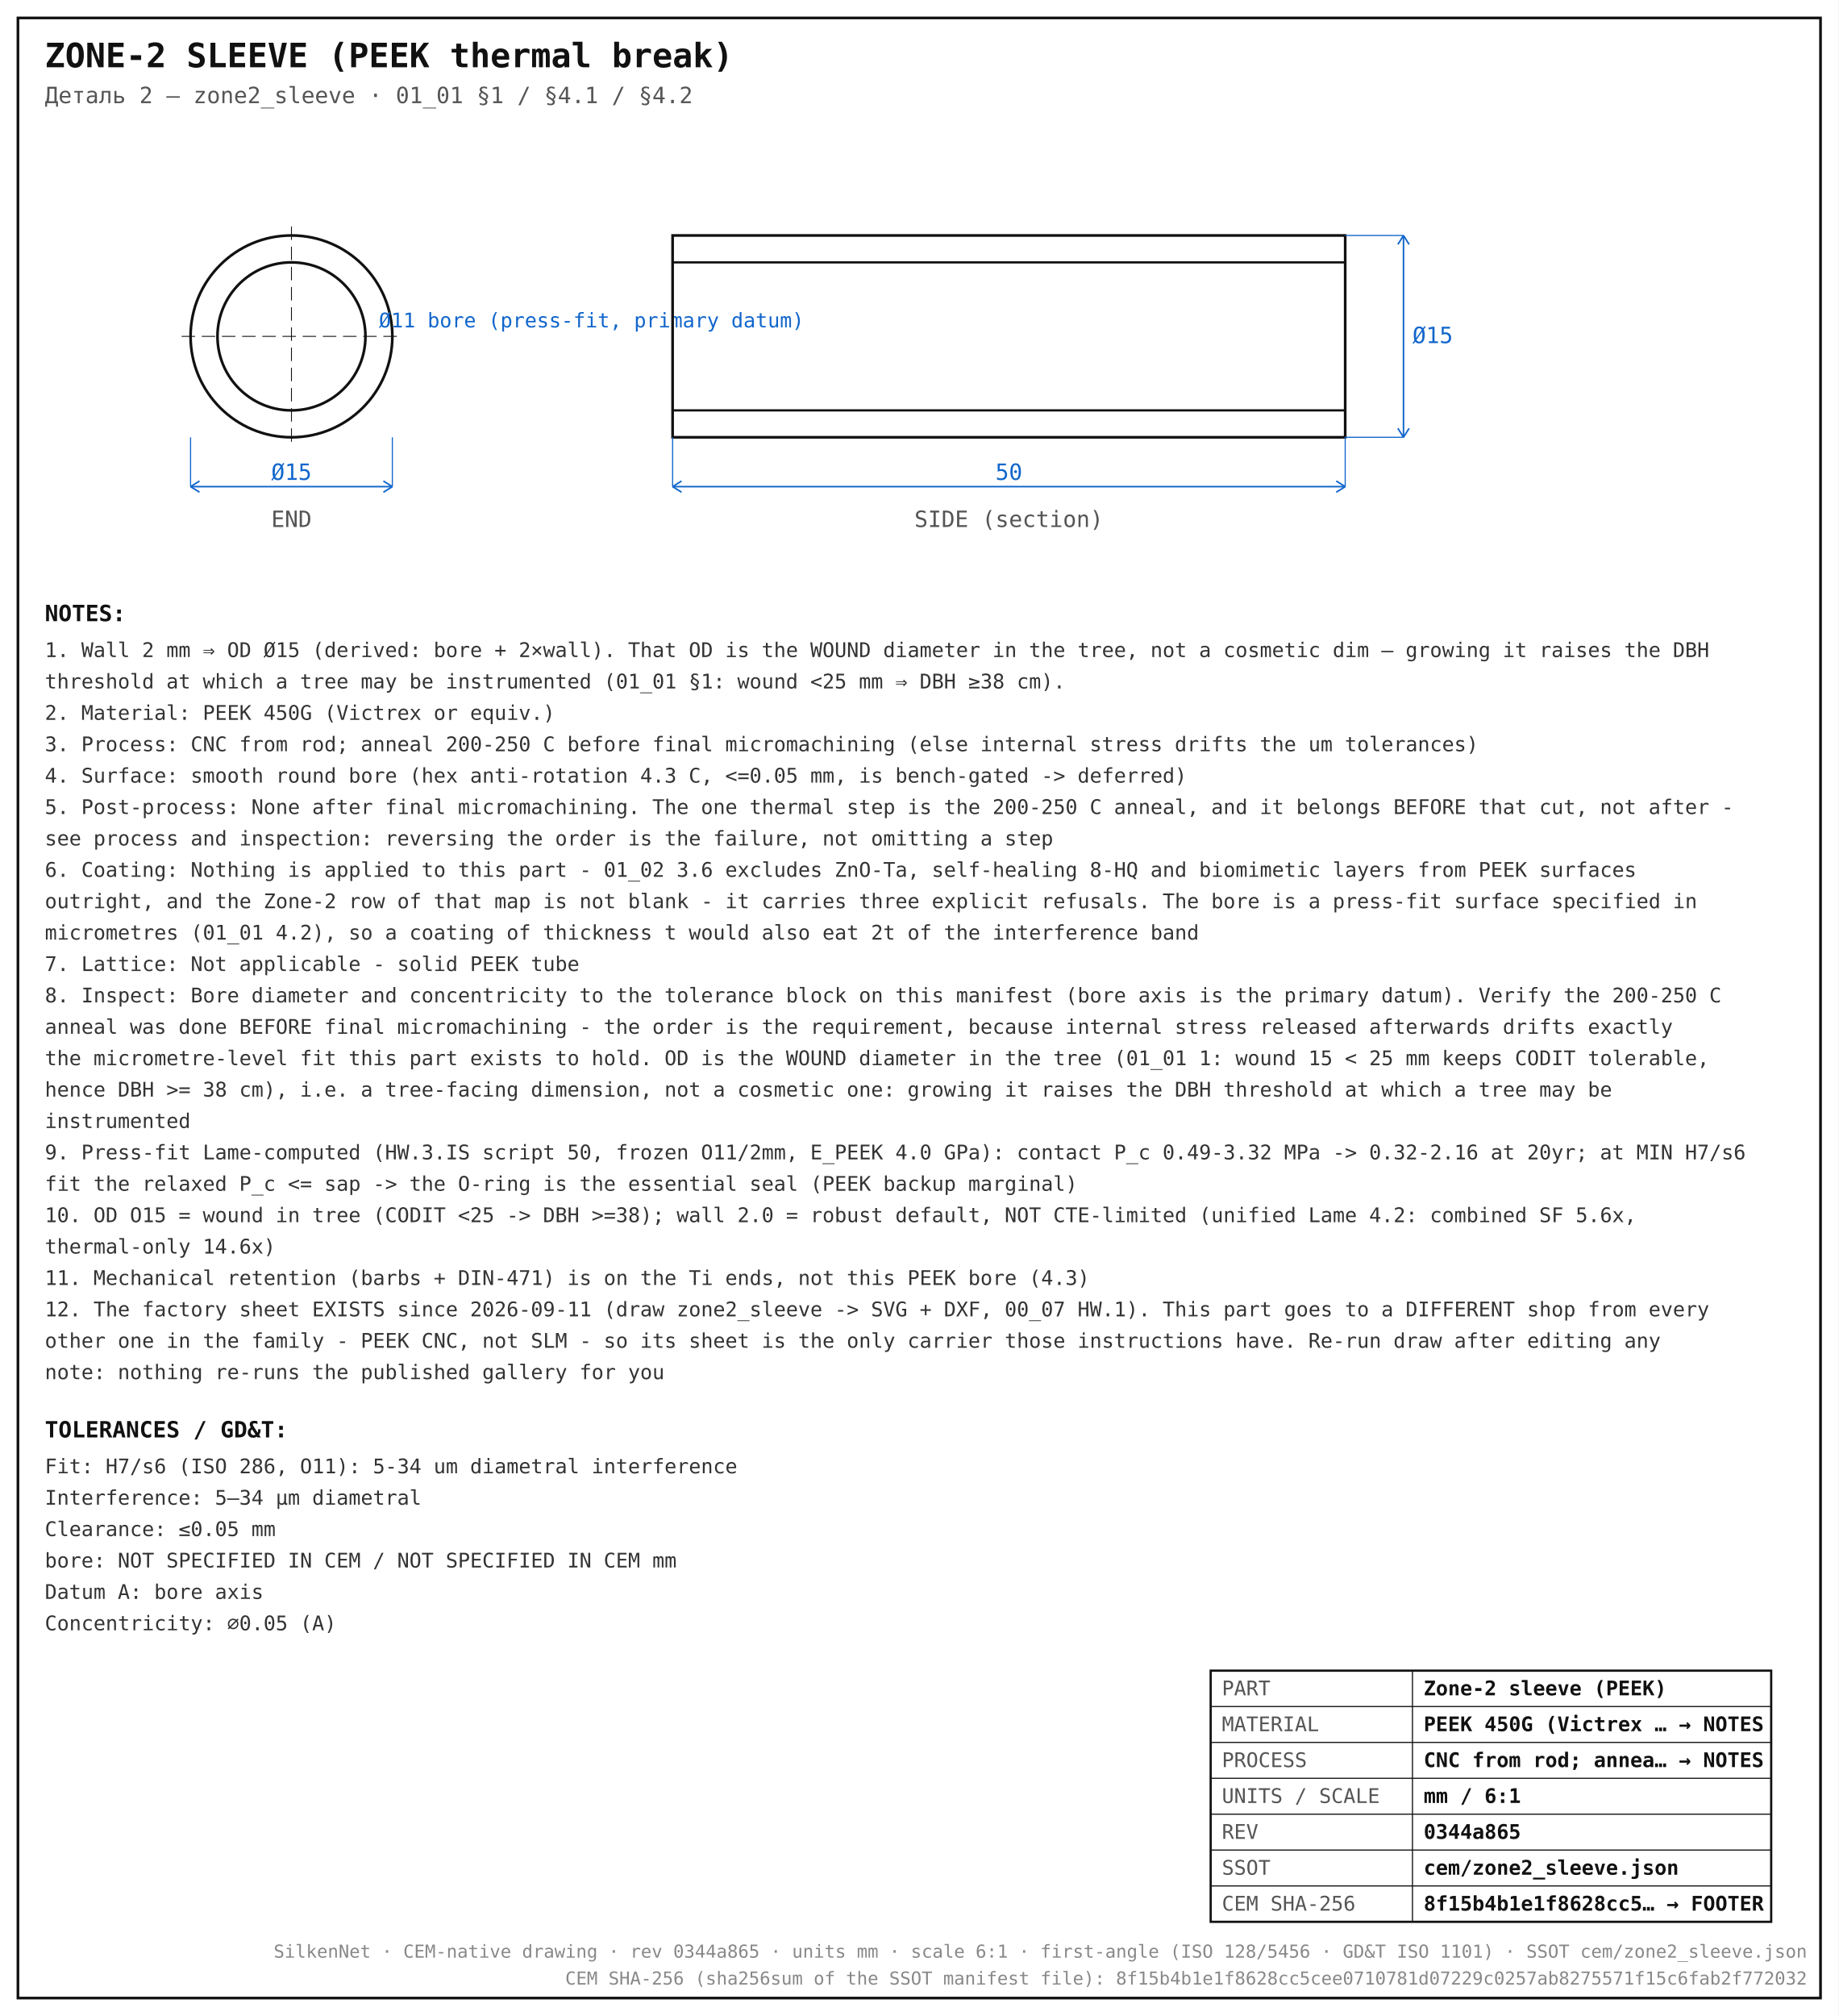
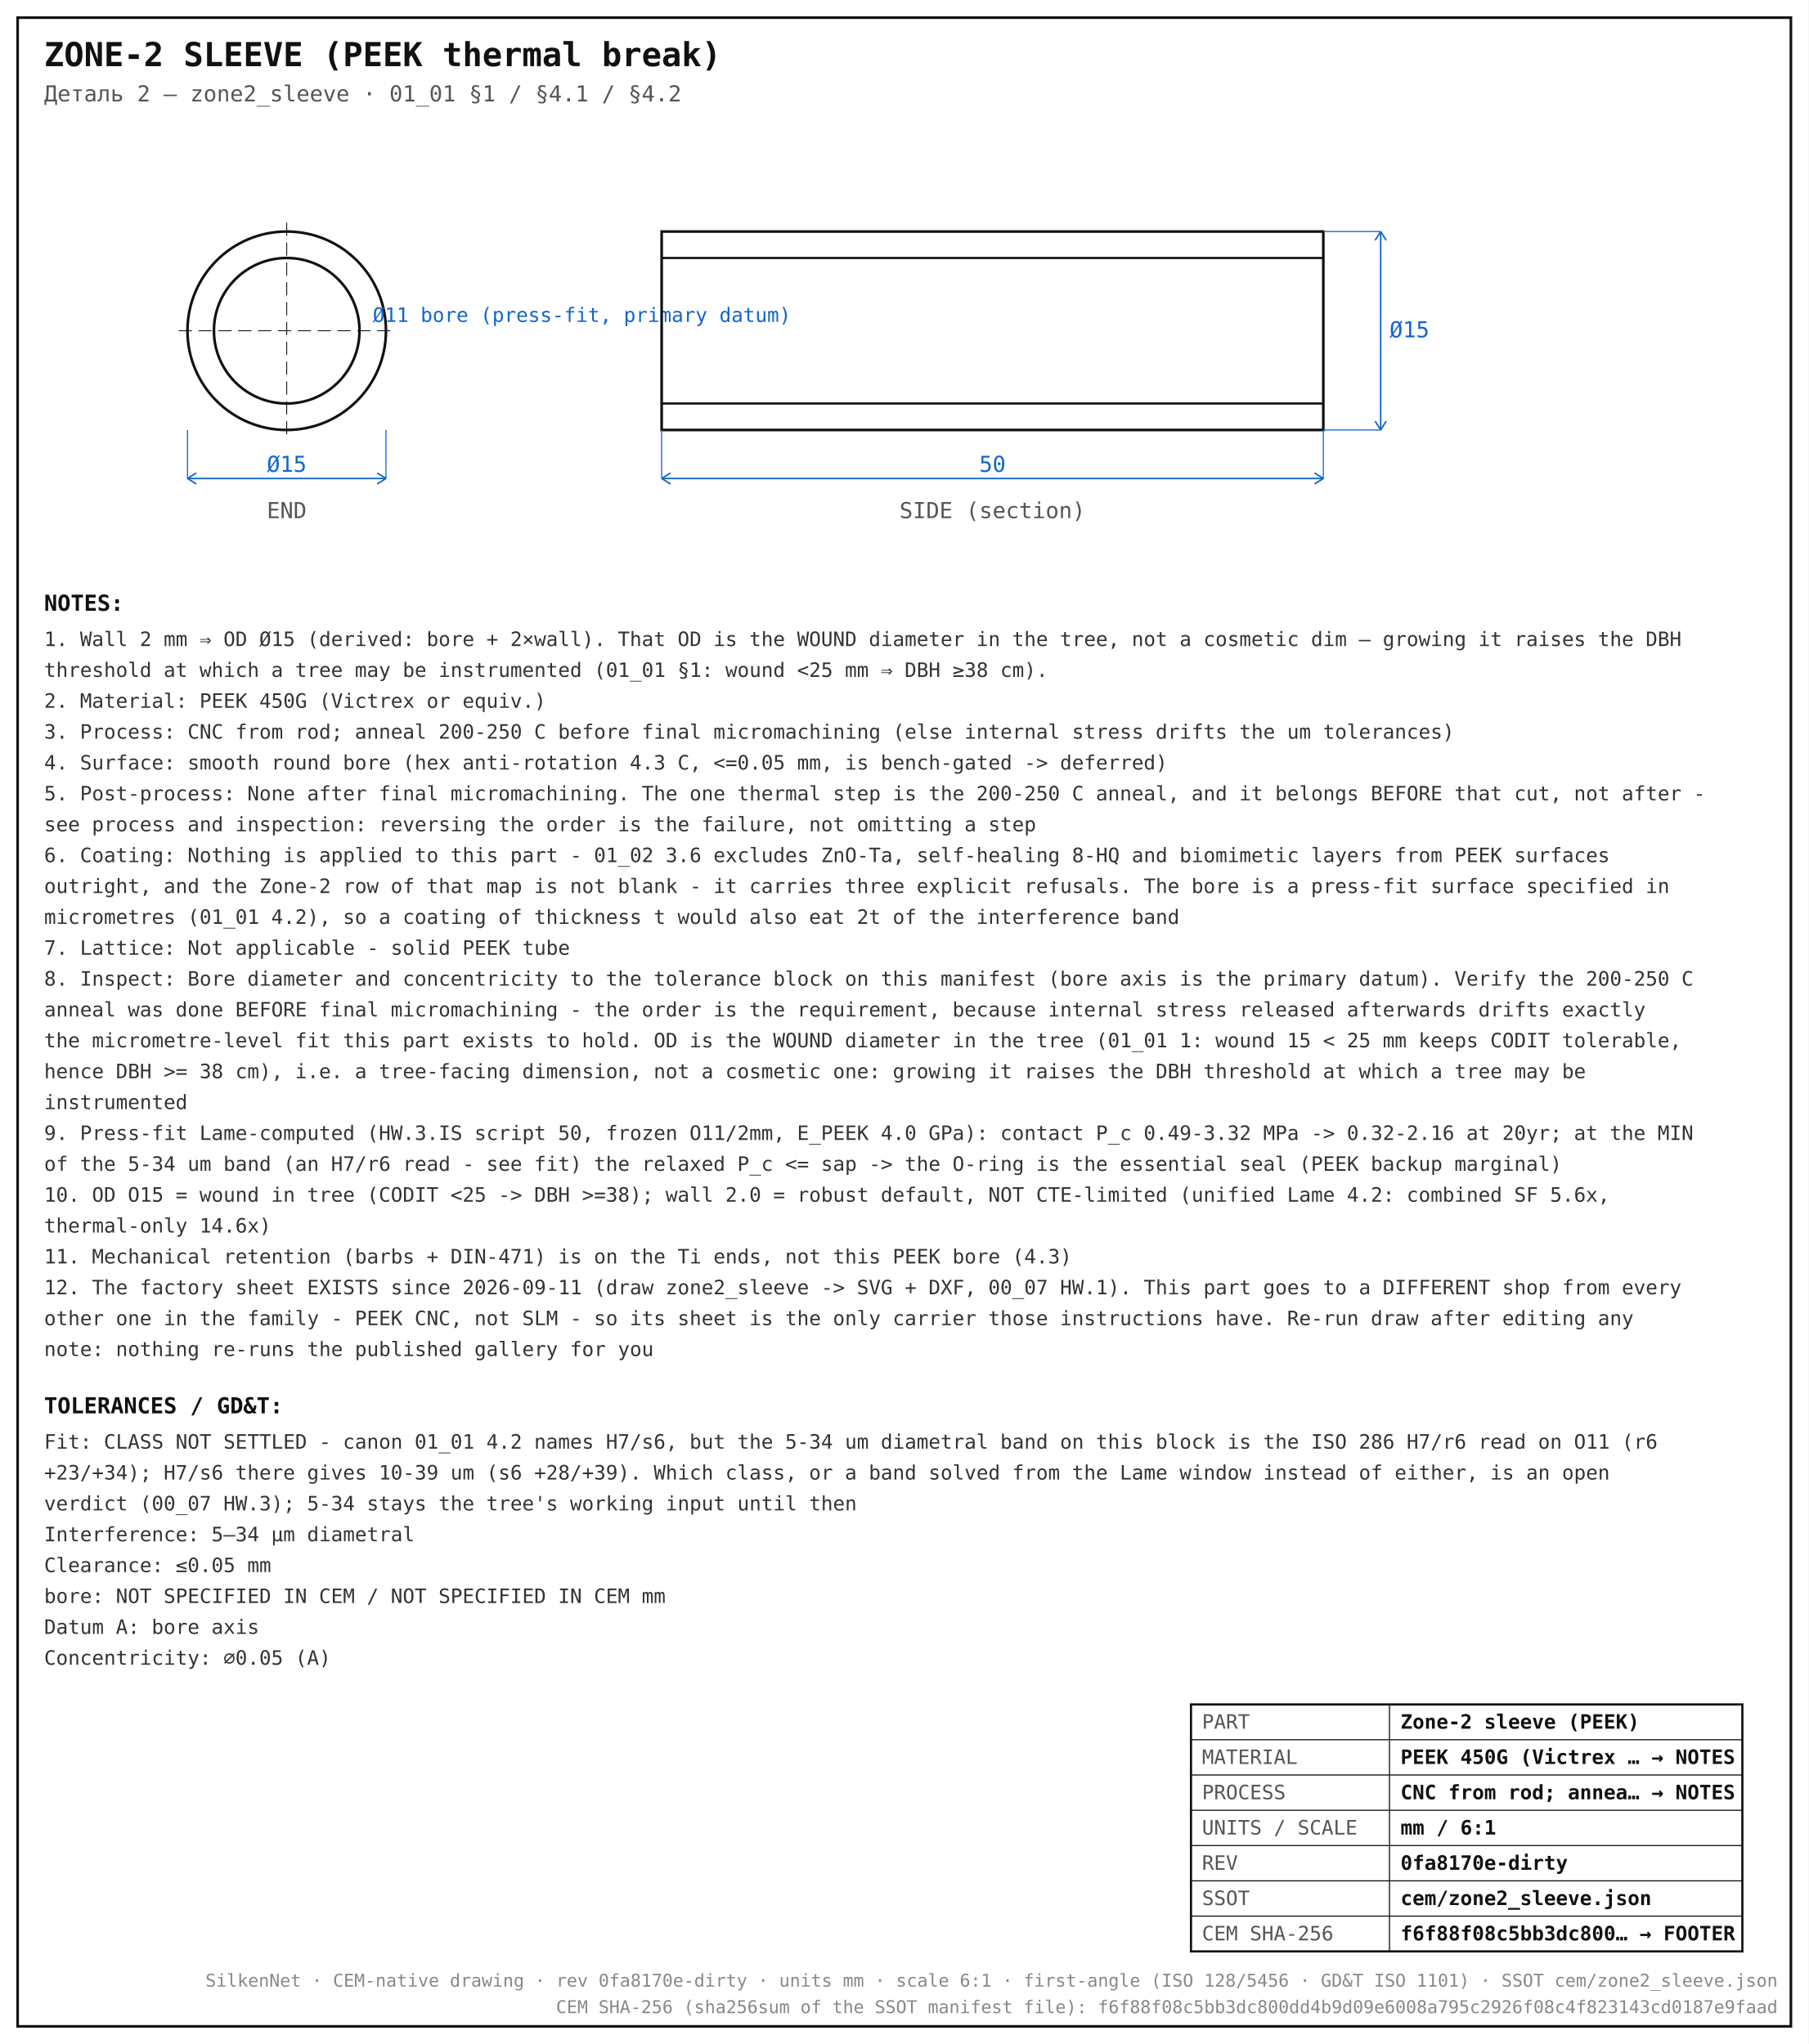
- <svg xmlns="http://www.w3.org/2000/svg" width="820" height="899" viewBox="0 0 820 899">
-   <rect x="0" y="0" width="820" height="899" fill="white" />
-   <rect x="8" y="8" width="804" height="883" fill="none" stroke="#111" stroke-width="1.2" />
+ <svg xmlns="http://www.w3.org/2000/svg" width="820" height="927" viewBox="0 0 820 927">
+   <rect x="0" y="0" width="820" height="927" fill="white" />
+   <rect x="8" y="8" width="804" height="911" fill="none" stroke="#111" stroke-width="1.2" />
  <text x="20" y="30" font-family="monospace" font-size="15" text-anchor="start" fill="#111" font-weight="bold">ZONE-2 SLEEVE  (PEEK thermal break)</text>
  <text x="20" y="46" font-family="monospace" font-size="10" text-anchor="start" fill="#555" font-weight="normal">Деталь 2 — zone2_sleeve · 01_01 §1 / §4.1 / §4.2</text>
  <circle cx="130" cy="150" r="45" fill="none" stroke="#111" stroke-width="1.2" />
  <circle cx="130" cy="150" r="33" fill="none" stroke="#111" stroke-width="1.2" />
  <line x1="81" y1="150" x2="179" y2="150" stroke="#111" stroke-width="0.4" stroke-dasharray="6 3" />
  <line x1="130" y1="101" x2="130" y2="199" stroke="#111" stroke-width="0.4" stroke-dasharray="6 3" />
  <text x="130" y="235" font-family="monospace" font-size="10" text-anchor="middle" fill="#555" font-weight="normal">END</text>
  <line x1="85" y1="195" x2="85" y2="217" stroke="#1166cc" stroke-width="0.5" />
  <line x1="175" y1="195" x2="175" y2="217" stroke="#1166cc" stroke-width="0.5" />
  <line x1="85" y1="217" x2="175" y2="217" stroke="#1166cc" stroke-width="0.7" />
  <line x1="85" y1="217" x2="89" y2="214.5" stroke="#1166cc" stroke-width="0.7" />
  <line x1="85" y1="217" x2="89" y2="219.5" stroke="#1166cc" stroke-width="0.7" />
  <line x1="175" y1="217" x2="171" y2="214.5" stroke="#1166cc" stroke-width="0.7" />
  <line x1="175" y1="217" x2="171" y2="219.5" stroke="#1166cc" stroke-width="0.7" />
  <text x="130" y="214" font-family="monospace" font-size="10" text-anchor="middle" fill="#1166cc" font-weight="normal">Ø15</text>
  <text x="169" y="146" font-family="monospace" font-size="9" text-anchor="start" fill="#1166cc" font-weight="normal">Ø11 bore (press-fit, primary datum)</text>
  <rect x="300" y="105" width="300" height="90" fill="none" stroke="#111" stroke-width="1.2" />
  <line x1="300" y1="117" x2="600" y2="117" stroke="#111" stroke-width="1" />
  <line x1="300" y1="183" x2="600" y2="183" stroke="#111" stroke-width="1" />
  <text x="450" y="235" font-family="monospace" font-size="10" text-anchor="middle" fill="#555" font-weight="normal">SIDE (section)</text>
  <line x1="300" y1="195" x2="300" y2="217" stroke="#1166cc" stroke-width="0.5" />
  <line x1="600" y1="195" x2="600" y2="217" stroke="#1166cc" stroke-width="0.5" />
  <line x1="300" y1="217" x2="600" y2="217" stroke="#1166cc" stroke-width="0.7" />
  <line x1="300" y1="217" x2="304" y2="214.5" stroke="#1166cc" stroke-width="0.7" />
  <line x1="300" y1="217" x2="304" y2="219.5" stroke="#1166cc" stroke-width="0.7" />
  <line x1="600" y1="217" x2="596" y2="214.5" stroke="#1166cc" stroke-width="0.7" />
  <line x1="600" y1="217" x2="596" y2="219.5" stroke="#1166cc" stroke-width="0.7" />
  <text x="450" y="214" font-family="monospace" font-size="10" text-anchor="middle" fill="#1166cc" font-weight="normal">50</text>
  <line x1="600" y1="105" x2="626" y2="105" stroke="#1166cc" stroke-width="0.5" />
  <line x1="600" y1="195" x2="626" y2="195" stroke="#1166cc" stroke-width="0.5" />
  <line x1="626" y1="105" x2="626" y2="195" stroke="#1166cc" stroke-width="0.7" />
  <line x1="626" y1="105" x2="623.5" y2="109" stroke="#1166cc" stroke-width="0.7" />
  <line x1="626" y1="105" x2="628.5" y2="109" stroke="#1166cc" stroke-width="0.7" />
  <line x1="626" y1="195" x2="623.5" y2="191" stroke="#1166cc" stroke-width="0.7" />
  <line x1="626" y1="195" x2="628.5" y2="191" stroke="#1166cc" stroke-width="0.7" />
  <text x="630" y="153" font-family="monospace" font-size="10" text-anchor="start" fill="#1166cc" font-weight="normal">Ø15</text>
  <text x="20" y="277" font-family="monospace" font-size="10" text-anchor="start" fill="#111" font-weight="bold">NOTES:</text>
  <text x="20" y="293" font-family="monospace" font-size="9" text-anchor="start" fill="#333" font-weight="normal">1. Wall 2 mm ⇒ OD Ø15 (derived: bore + 2×wall). That OD is the WOUND diameter in the tree, not a cosmetic dim — growing it raises the DBH</text>
  <text x="20" y="307" font-family="monospace" font-size="9" text-anchor="start" fill="#333" font-weight="normal">   threshold at which a tree may be instrumented (01_01 §1: wound &lt;25 mm ⇒ DBH ≥38 cm).</text>
  <text x="20" y="321" font-family="monospace" font-size="9" text-anchor="start" fill="#333" font-weight="normal">2. Material: PEEK 450G (Victrex or equiv.)</text>
  <text x="20" y="335" font-family="monospace" font-size="9" text-anchor="start" fill="#333" font-weight="normal">3. Process: CNC from rod; anneal 200-250 C before final micromachining (else internal stress drifts the um tolerances)</text>
  <text x="20" y="349" font-family="monospace" font-size="9" text-anchor="start" fill="#333" font-weight="normal">4. Surface: smooth round bore (hex anti-rotation 4.3 C, &lt;=0.05 mm, is bench-gated -&gt; deferred)</text>
  <text x="20" y="363" font-family="monospace" font-size="9" text-anchor="start" fill="#333" font-weight="normal">5. Post-process: None after final micromachining. The one thermal step is the 200-250 C anneal, and it belongs BEFORE that cut, not after -</text>
  <text x="20" y="377" font-family="monospace" font-size="9" text-anchor="start" fill="#333" font-weight="normal">   see process and inspection: reversing the order is the failure, not omitting a step</text>
  <text x="20" y="391" font-family="monospace" font-size="9" text-anchor="start" fill="#333" font-weight="normal">6. Coating: Nothing is applied to this part - 01_02 3.6 excludes ZnO-Ta, self-healing 8-HQ and biomimetic layers from PEEK surfaces</text>
  <text x="20" y="405" font-family="monospace" font-size="9" text-anchor="start" fill="#333" font-weight="normal">   outright, and the Zone-2 row of that map is not blank - it carries three explicit refusals. The bore is a press-fit surface specified in</text>
  <text x="20" y="419" font-family="monospace" font-size="9" text-anchor="start" fill="#333" font-weight="normal">   micrometres (01_01 4.2), so a coating of thickness t would also eat 2t of the interference band</text>
  <text x="20" y="433" font-family="monospace" font-size="9" text-anchor="start" fill="#333" font-weight="normal">7. Lattice: Not applicable - solid PEEK tube</text>
  <text x="20" y="447" font-family="monospace" font-size="9" text-anchor="start" fill="#333" font-weight="normal">8. Inspect: Bore diameter and concentricity to the tolerance block on this manifest (bore axis is the primary datum). Verify the 200-250 C</text>
  <text x="20" y="461" font-family="monospace" font-size="9" text-anchor="start" fill="#333" font-weight="normal">   anneal was done BEFORE final micromachining - the order is the requirement, because internal stress released afterwards drifts exactly</text>
  <text x="20" y="475" font-family="monospace" font-size="9" text-anchor="start" fill="#333" font-weight="normal">   the micrometre-level fit this part exists to hold. OD is the WOUND diameter in the tree (01_01 1: wound 15 &lt; 25 mm keeps CODIT tolerable,</text>
  <text x="20" y="489" font-family="monospace" font-size="9" text-anchor="start" fill="#333" font-weight="normal">   hence DBH &gt;= 38 cm), i.e. a tree-facing dimension, not a cosmetic one: growing it raises the DBH threshold at which a tree may be</text>
  <text x="20" y="503" font-family="monospace" font-size="9" text-anchor="start" fill="#333" font-weight="normal">   instrumented</text>
-   <text x="20" y="517" font-family="monospace" font-size="9" text-anchor="start" fill="#333" font-weight="normal">9. Press-fit Lame-computed (HW.3.IS script 50, frozen O11/2mm, E_PEEK 4.0 GPa): contact P_c 0.49-3.32 MPa -&gt; 0.32-2.16 at 20yr; at MIN H7/s6</text>
-   <text x="20" y="531" font-family="monospace" font-size="9" text-anchor="start" fill="#333" font-weight="normal">   fit the relaxed P_c &lt;= sap -&gt; the O-ring is the essential seal (PEEK backup marginal)</text>
+   <text x="20" y="517" font-family="monospace" font-size="9" text-anchor="start" fill="#333" font-weight="normal">9. Press-fit Lame-computed (HW.3.IS script 50, frozen O11/2mm, E_PEEK 4.0 GPa): contact P_c 0.49-3.32 MPa -&gt; 0.32-2.16 at 20yr; at the MIN</text>
+   <text x="20" y="531" font-family="monospace" font-size="9" text-anchor="start" fill="#333" font-weight="normal">   of the 5-34 um band (an H7/r6 read - see fit) the relaxed P_c &lt;= sap -&gt; the O-ring is the essential seal (PEEK backup marginal)</text>
  <text x="20" y="545" font-family="monospace" font-size="9" text-anchor="start" fill="#333" font-weight="normal">10. OD O15 = wound in tree (CODIT &lt;25 -&gt; DBH &gt;=38); wall 2.0 = robust default, NOT CTE-limited (unified Lame 4.2: combined SF 5.6x,</text>
  <text x="20" y="559" font-family="monospace" font-size="9" text-anchor="start" fill="#333" font-weight="normal">   thermal-only 14.6x)</text>
  <text x="20" y="573" font-family="monospace" font-size="9" text-anchor="start" fill="#333" font-weight="normal">11. Mechanical retention (barbs + DIN-471) is on the Ti ends, not this PEEK bore (4.3)</text>
  <text x="20" y="587" font-family="monospace" font-size="9" text-anchor="start" fill="#333" font-weight="normal">12. The factory sheet EXISTS since 2026-09-11 (draw zone2_sleeve -&gt; SVG + DXF, 00_07 HW.1). This part goes to a DIFFERENT shop from every</text>
  <text x="20" y="601" font-family="monospace" font-size="9" text-anchor="start" fill="#333" font-weight="normal">   other one in the family - PEEK CNC, not SLM - so its sheet is the only carrier those instructions have. Re-run draw after editing any</text>
  <text x="20" y="615" font-family="monospace" font-size="9" text-anchor="start" fill="#333" font-weight="normal">   note: nothing re-runs the published gallery for you</text>
  <text x="20" y="641" font-family="monospace" font-size="10" text-anchor="start" fill="#111" font-weight="bold">TOLERANCES / GD&amp;T:</text>
-   <text x="20" y="657" font-family="monospace" font-size="9" text-anchor="start" fill="#333" font-weight="normal">Fit: H7/s6 (ISO 286, O11): 5-34 um diametral interference</text>
-   <text x="20" y="671" font-family="monospace" font-size="9" text-anchor="start" fill="#333" font-weight="normal">Interference: 5–34 µm diametral</text>
-   <text x="20" y="685" font-family="monospace" font-size="9" text-anchor="start" fill="#333" font-weight="normal">Clearance: ≤0.05 mm</text>
-   <text x="20" y="699" font-family="monospace" font-size="9" text-anchor="start" fill="#333" font-weight="normal">bore: NOT SPECIFIED IN CEM / NOT SPECIFIED IN CEM mm</text>
-   <text x="20" y="713" font-family="monospace" font-size="9" text-anchor="start" fill="#333" font-weight="normal">Datum A: bore axis</text>
-   <text x="20" y="727" font-family="monospace" font-size="9" text-anchor="start" fill="#333" font-weight="normal">Concentricity: ⌀0.05 (A)</text>
-   <rect x="540" y="745" width="250" height="112" fill="none" stroke="#111" stroke-width="1" />
-   <line x1="630" y1="745" x2="630" y2="761" stroke="#111" stroke-width="0.5" />
-   <text x="545" y="756" font-family="monospace" font-size="9" text-anchor="start" fill="#555" font-weight="normal">PART</text>
-   <text x="635" y="756" font-family="monospace" font-size="9" text-anchor="start" fill="#111" font-weight="bold">Zone-2 sleeve (PEEK)</text>
-   <line x1="540" y1="761" x2="790" y2="761" stroke="#111" stroke-width="0.5" />
-   <line x1="630" y1="761" x2="630" y2="777" stroke="#111" stroke-width="0.5" />
-   <text x="545" y="772" font-family="monospace" font-size="9" text-anchor="start" fill="#555" font-weight="normal">MATERIAL</text>
-   <text x="635" y="772" font-family="monospace" font-size="9" text-anchor="start" fill="#111" font-weight="bold">PEEK 450G (Victrex … → NOTES</text>
-   <line x1="540" y1="777" x2="790" y2="777" stroke="#111" stroke-width="0.5" />
-   <line x1="630" y1="777" x2="630" y2="793" stroke="#111" stroke-width="0.5" />
-   <text x="545" y="788" font-family="monospace" font-size="9" text-anchor="start" fill="#555" font-weight="normal">PROCESS</text>
-   <text x="635" y="788" font-family="monospace" font-size="9" text-anchor="start" fill="#111" font-weight="bold">CNC from rod; annea… → NOTES</text>
-   <line x1="540" y1="793" x2="790" y2="793" stroke="#111" stroke-width="0.5" />
-   <line x1="630" y1="793" x2="630" y2="809" stroke="#111" stroke-width="0.5" />
-   <text x="545" y="804" font-family="monospace" font-size="9" text-anchor="start" fill="#555" font-weight="normal">UNITS / SCALE</text>
-   <text x="635" y="804" font-family="monospace" font-size="9" text-anchor="start" fill="#111" font-weight="bold">mm / 6:1</text>
-   <line x1="540" y1="809" x2="790" y2="809" stroke="#111" stroke-width="0.5" />
-   <line x1="630" y1="809" x2="630" y2="825" stroke="#111" stroke-width="0.5" />
-   <text x="545" y="820" font-family="monospace" font-size="9" text-anchor="start" fill="#555" font-weight="normal">REV</text>
-   <text x="635" y="820" font-family="monospace" font-size="9" text-anchor="start" fill="#111" font-weight="bold">0344a865</text>
-   <line x1="540" y1="825" x2="790" y2="825" stroke="#111" stroke-width="0.5" />
-   <line x1="630" y1="825" x2="630" y2="841" stroke="#111" stroke-width="0.5" />
-   <text x="545" y="836" font-family="monospace" font-size="9" text-anchor="start" fill="#555" font-weight="normal">SSOT</text>
-   <text x="635" y="836" font-family="monospace" font-size="9" text-anchor="start" fill="#111" font-weight="bold">cem/zone2_sleeve.json</text>
-   <line x1="540" y1="841" x2="790" y2="841" stroke="#111" stroke-width="0.5" />
-   <line x1="630" y1="841" x2="630" y2="857" stroke="#111" stroke-width="0.5" />
-   <text x="545" y="852" font-family="monospace" font-size="9" text-anchor="start" fill="#555" font-weight="normal">CEM SHA-256</text>
-   <text x="635" y="852" font-family="monospace" font-size="9" text-anchor="start" fill="#111" font-weight="bold">8f15b4b1e1f8628cc5… → FOOTER</text>
-   <text x="806" y="873" font-family="monospace" font-size="8" text-anchor="end" fill="#888" font-weight="normal">SilkenNet · CEM-native drawing · rev 0344a865 · units mm · scale 6:1 · first-angle (ISO 128/5456 · GD&amp;T ISO 1101) · SSOT cem/zone2_sleeve.json</text>
-   <text x="806" y="885" font-family="monospace" font-size="8" text-anchor="end" fill="#888" font-weight="normal">CEM SHA-256 (sha256sum of the SSOT manifest file): 8f15b4b1e1f8628cc5cee0710781d07229c0257ab8275571f15c6fab2f772032</text>
+   <text x="20" y="657" font-family="monospace" font-size="9" text-anchor="start" fill="#333" font-weight="normal">Fit: CLASS NOT SETTLED - canon 01_01 4.2 names H7/s6, but the 5-34 um diametral band on this block is the ISO 286 H7/r6 read on O11 (r6</text>
+   <text x="20" y="671" font-family="monospace" font-size="9" text-anchor="start" fill="#333" font-weight="normal">   +23/+34); H7/s6 there gives 10-39 um (s6 +28/+39). Which class, or a band solved from the Lame window instead of either, is an open</text>
+   <text x="20" y="685" font-family="monospace" font-size="9" text-anchor="start" fill="#333" font-weight="normal">   verdict (00_07 HW.3); 5-34 stays the tree's working input until then</text>
+   <text x="20" y="699" font-family="monospace" font-size="9" text-anchor="start" fill="#333" font-weight="normal">Interference: 5–34 µm diametral</text>
+   <text x="20" y="713" font-family="monospace" font-size="9" text-anchor="start" fill="#333" font-weight="normal">Clearance: ≤0.05 mm</text>
+   <text x="20" y="727" font-family="monospace" font-size="9" text-anchor="start" fill="#333" font-weight="normal">bore: NOT SPECIFIED IN CEM / NOT SPECIFIED IN CEM mm</text>
+   <text x="20" y="741" font-family="monospace" font-size="9" text-anchor="start" fill="#333" font-weight="normal">Datum A: bore axis</text>
+   <text x="20" y="755" font-family="monospace" font-size="9" text-anchor="start" fill="#333" font-weight="normal">Concentricity: ⌀0.05 (A)</text>
+   <rect x="540" y="773" width="250" height="112" fill="none" stroke="#111" stroke-width="1" />
+   <line x1="630" y1="773" x2="630" y2="789" stroke="#111" stroke-width="0.5" />
+   <text x="545" y="784" font-family="monospace" font-size="9" text-anchor="start" fill="#555" font-weight="normal">PART</text>
+   <text x="635" y="784" font-family="monospace" font-size="9" text-anchor="start" fill="#111" font-weight="bold">Zone-2 sleeve (PEEK)</text>
+   <line x1="540" y1="789" x2="790" y2="789" stroke="#111" stroke-width="0.5" />
+   <line x1="630" y1="789" x2="630" y2="805" stroke="#111" stroke-width="0.5" />
+   <text x="545" y="800" font-family="monospace" font-size="9" text-anchor="start" fill="#555" font-weight="normal">MATERIAL</text>
+   <text x="635" y="800" font-family="monospace" font-size="9" text-anchor="start" fill="#111" font-weight="bold">PEEK 450G (Victrex … → NOTES</text>
+   <line x1="540" y1="805" x2="790" y2="805" stroke="#111" stroke-width="0.5" />
+   <line x1="630" y1="805" x2="630" y2="821" stroke="#111" stroke-width="0.5" />
+   <text x="545" y="816" font-family="monospace" font-size="9" text-anchor="start" fill="#555" font-weight="normal">PROCESS</text>
+   <text x="635" y="816" font-family="monospace" font-size="9" text-anchor="start" fill="#111" font-weight="bold">CNC from rod; annea… → NOTES</text>
+   <line x1="540" y1="821" x2="790" y2="821" stroke="#111" stroke-width="0.5" />
+   <line x1="630" y1="821" x2="630" y2="837" stroke="#111" stroke-width="0.5" />
+   <text x="545" y="832" font-family="monospace" font-size="9" text-anchor="start" fill="#555" font-weight="normal">UNITS / SCALE</text>
+   <text x="635" y="832" font-family="monospace" font-size="9" text-anchor="start" fill="#111" font-weight="bold">mm / 6:1</text>
+   <line x1="540" y1="837" x2="790" y2="837" stroke="#111" stroke-width="0.5" />
+   <line x1="630" y1="837" x2="630" y2="853" stroke="#111" stroke-width="0.5" />
+   <text x="545" y="848" font-family="monospace" font-size="9" text-anchor="start" fill="#555" font-weight="normal">REV</text>
+   <text x="635" y="848" font-family="monospace" font-size="9" text-anchor="start" fill="#111" font-weight="bold">0fa8170e-dirty</text>
+   <line x1="540" y1="853" x2="790" y2="853" stroke="#111" stroke-width="0.5" />
+   <line x1="630" y1="853" x2="630" y2="869" stroke="#111" stroke-width="0.5" />
+   <text x="545" y="864" font-family="monospace" font-size="9" text-anchor="start" fill="#555" font-weight="normal">SSOT</text>
+   <text x="635" y="864" font-family="monospace" font-size="9" text-anchor="start" fill="#111" font-weight="bold">cem/zone2_sleeve.json</text>
+   <line x1="540" y1="869" x2="790" y2="869" stroke="#111" stroke-width="0.5" />
+   <line x1="630" y1="869" x2="630" y2="885" stroke="#111" stroke-width="0.5" />
+   <text x="545" y="880" font-family="monospace" font-size="9" text-anchor="start" fill="#555" font-weight="normal">CEM SHA-256</text>
+   <text x="635" y="880" font-family="monospace" font-size="9" text-anchor="start" fill="#111" font-weight="bold">f6f88f08c5bb3dc800… → FOOTER</text>
+   <text x="806" y="901" font-family="monospace" font-size="8" text-anchor="end" fill="#888" font-weight="normal">SilkenNet · CEM-native drawing · rev 0fa8170e-dirty · units mm · scale 6:1 · first-angle (ISO 128/5456 · GD&amp;T ISO 1101) · SSOT cem/zone2_sleeve.json</text>
+   <text x="806" y="913" font-family="monospace" font-size="8" text-anchor="end" fill="#888" font-weight="normal">CEM SHA-256 (sha256sum of the SSOT manifest file): f6f88f08c5bb3dc800dd4b9d09e6008a795c2926f08c4f823143cd0187e9faad</text>
</svg>
